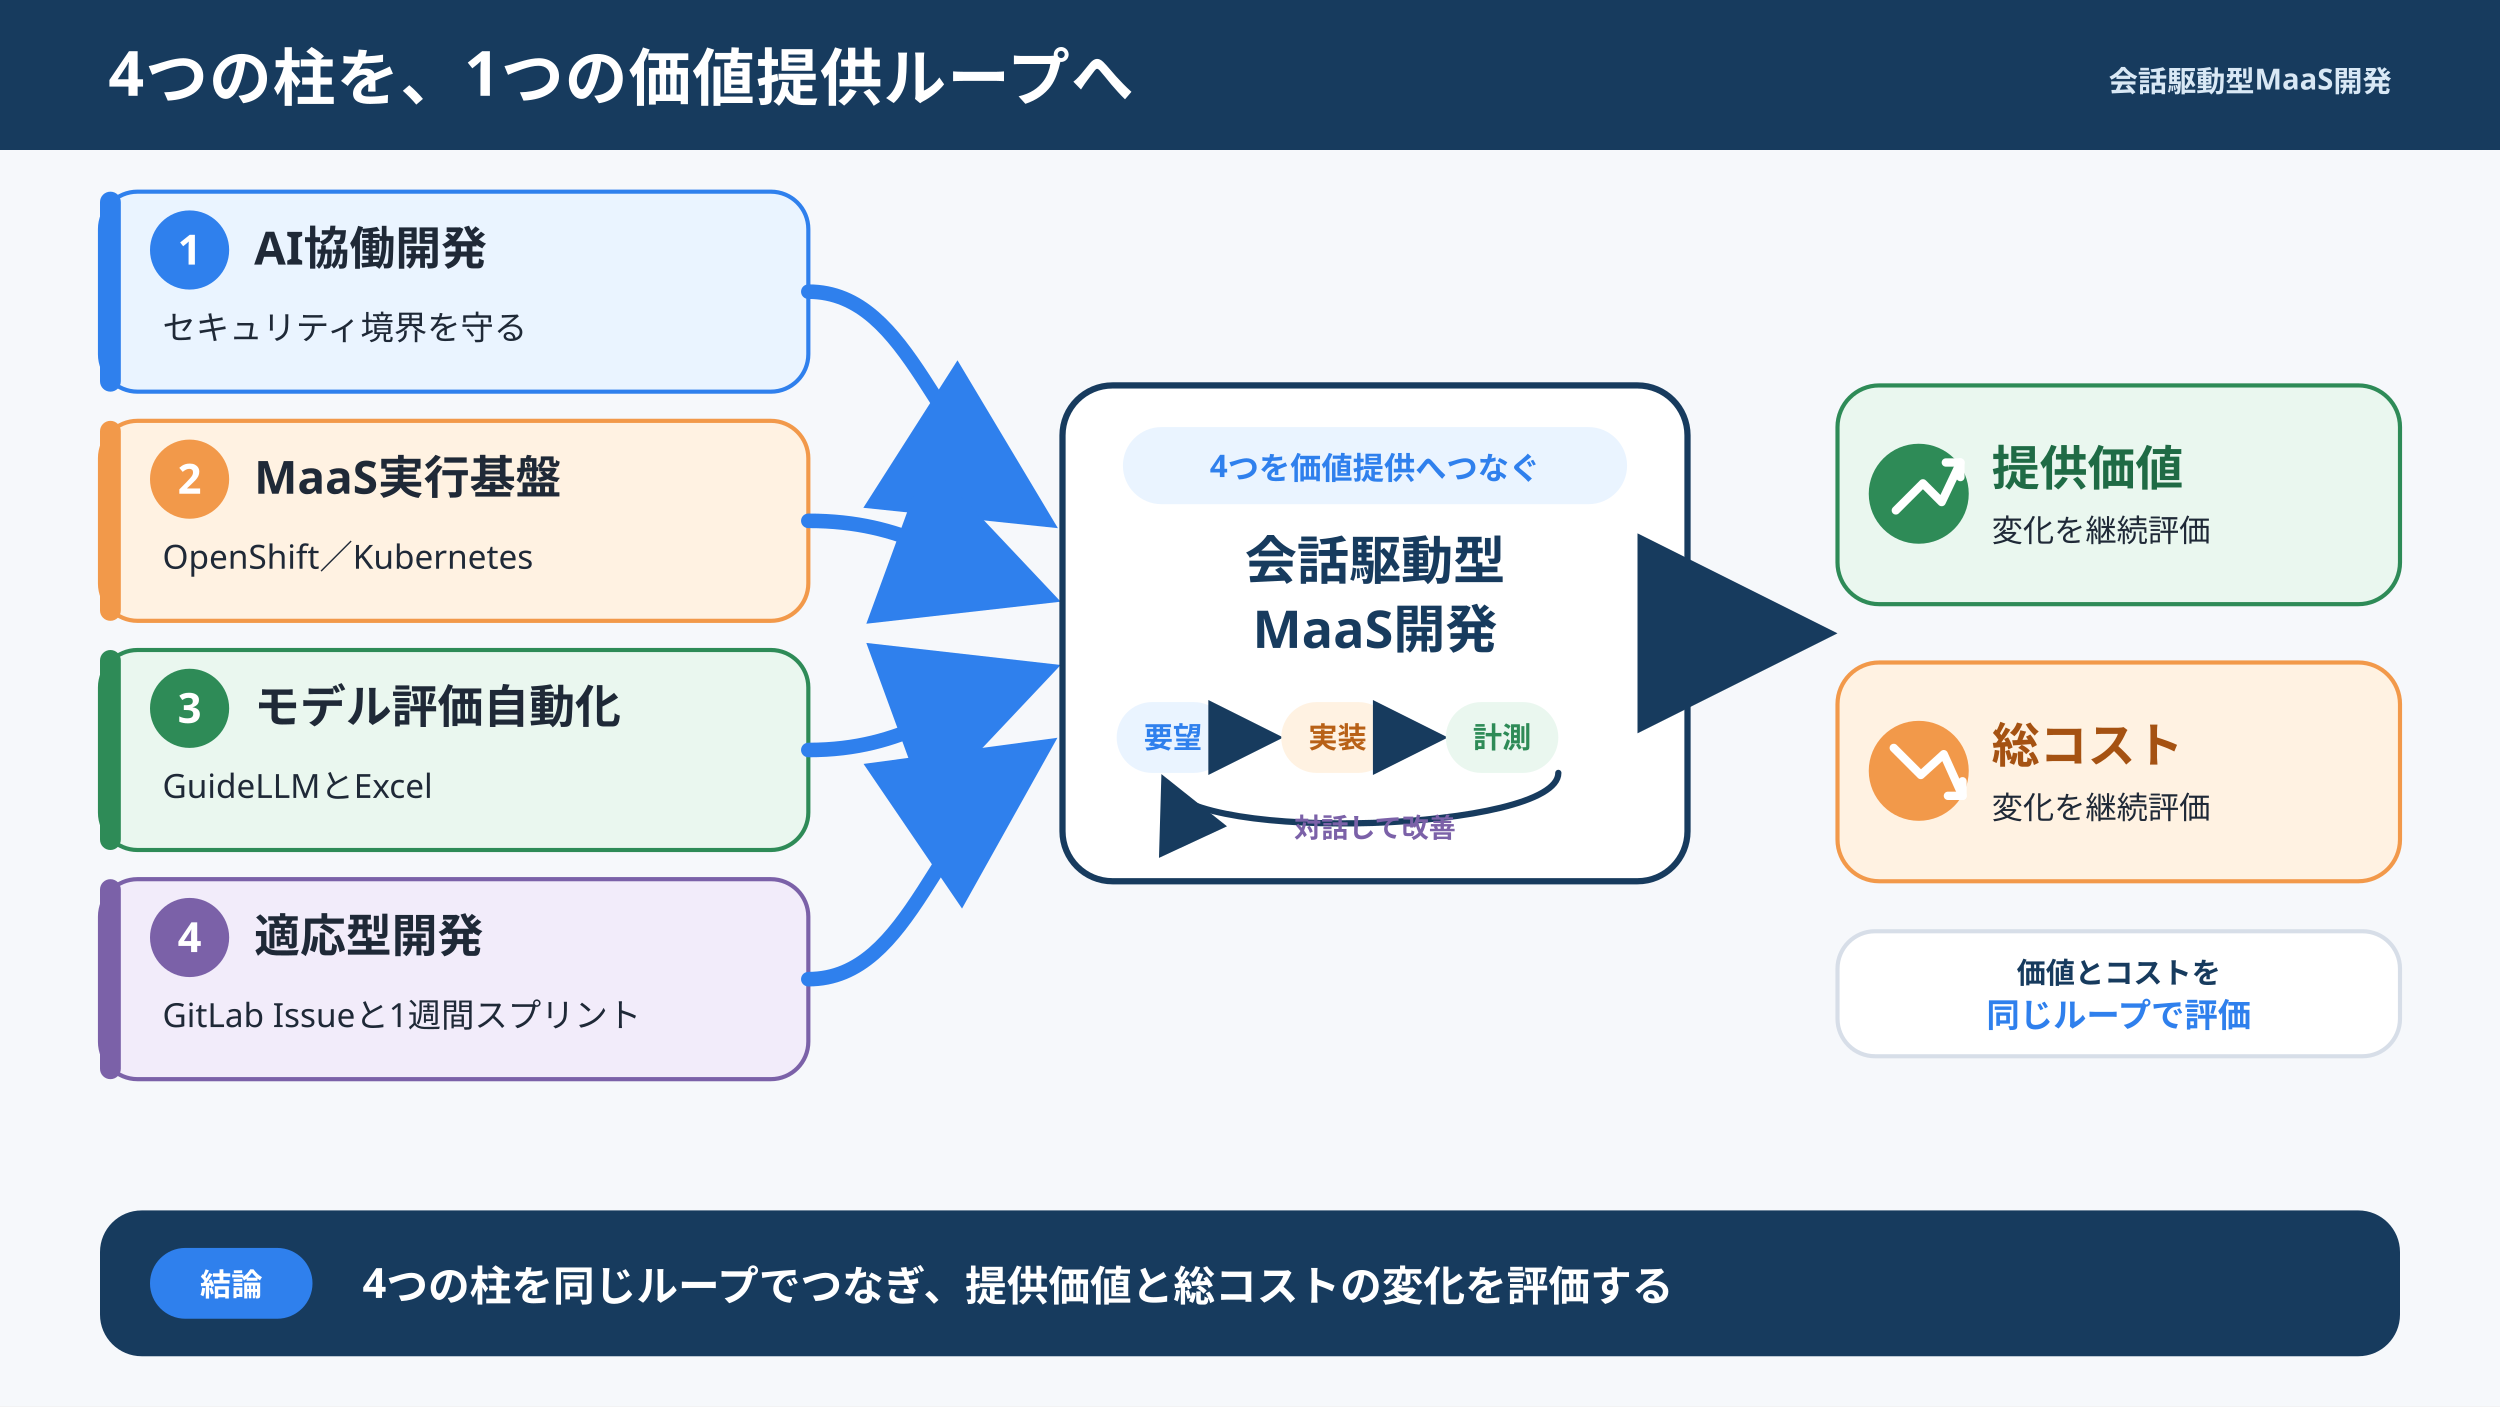
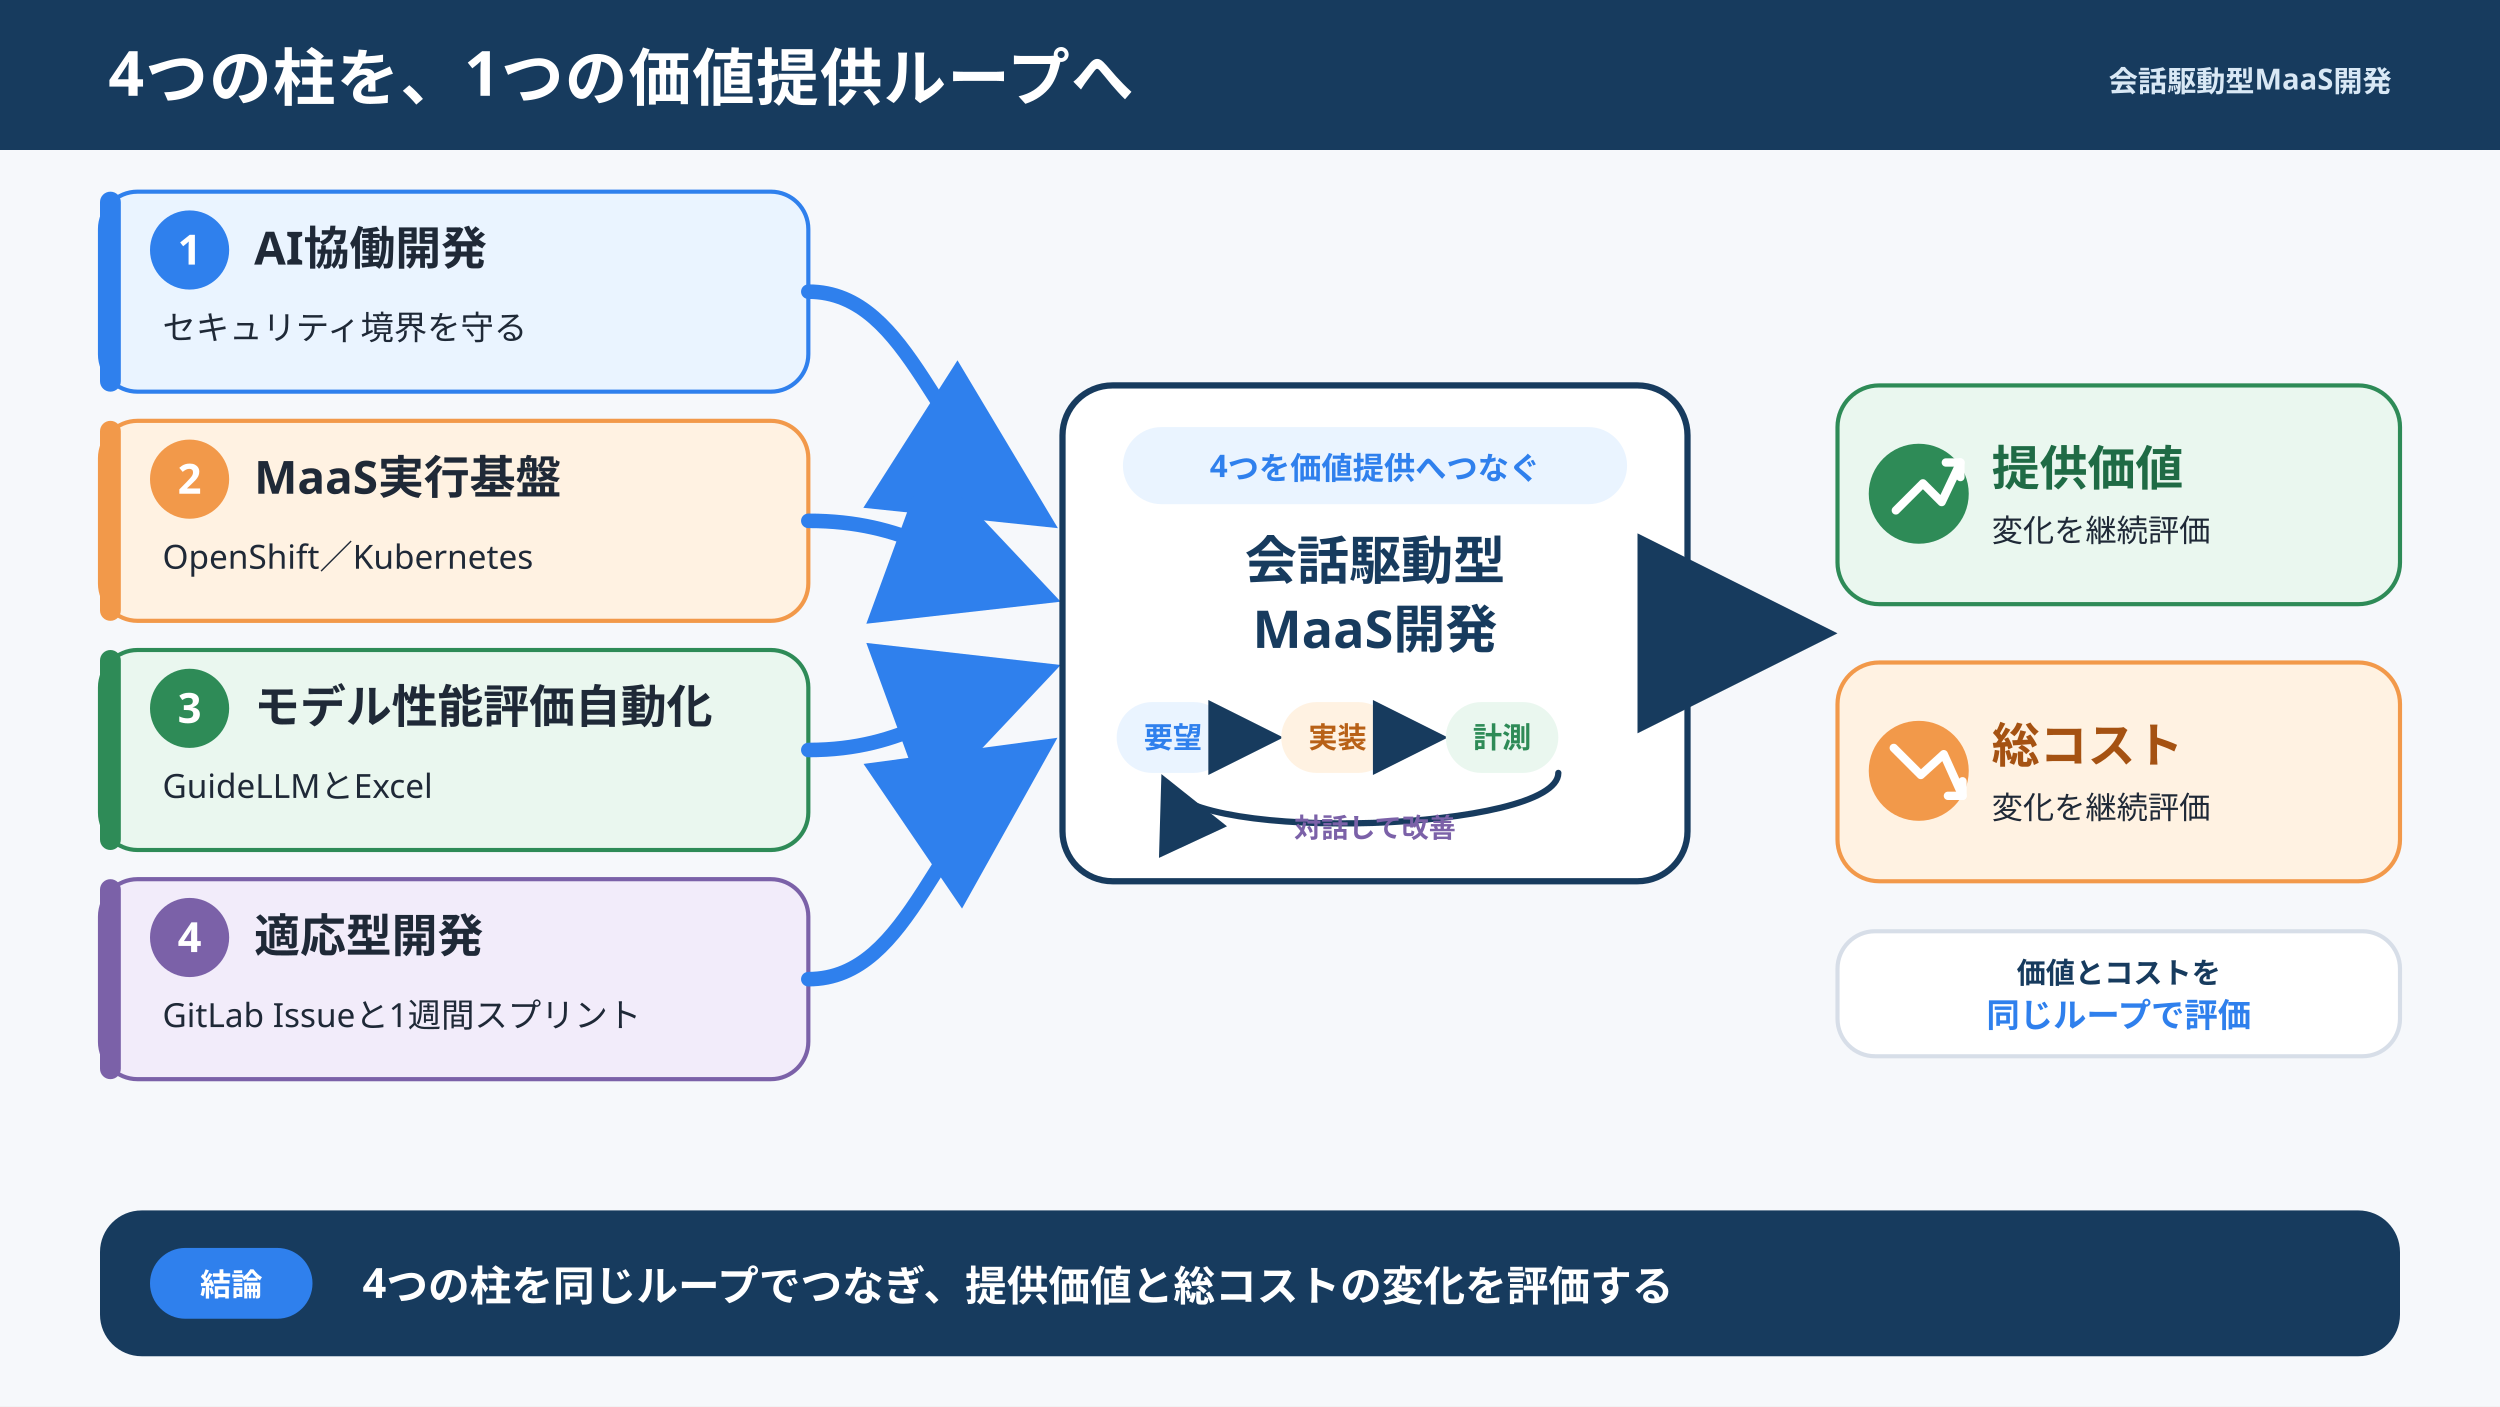
<svg xmlns="http://www.w3.org/2000/svg" width="1200" height="675" viewBox="0 0 1200 675" role="img" aria-labelledby="three-pillars-title three-pillars-desc">
  <defs>
    <marker id="arrow-blue" markerWidth="12" markerHeight="12" refX="10" refY="6" orient="auto" markerUnits="strokeWidth">
      <path d="M0,0 L12,6 L0,12 Z" fill="#2F80ED" />
    </marker>
    <marker id="arrow-navy" markerWidth="12" markerHeight="12" refX="10" refY="6" orient="auto" markerUnits="strokeWidth">
      <path d="M0,0 L12,6 L0,12 Z" fill="#173B5E" />
    </marker>
    <style>
      text {
        font-family: "Noto Sans JP", "Yu Gothic", sans-serif;
      }
      .header {
        font-size: 30px;
        font-weight: 700;
        fill: #FFFFFF;
        letter-spacing: 0.02em;
      }
      .card-title {
        font-size: 22px;
        font-weight: 700;
        fill: #1F2937;
      }
      .card-body {
        font-size: 16px;
        font-weight: 500;
        fill: #1F2937;
      }
      .small-label {
        font-size: 14px;
        font-weight: 700;
      }
      .center-title {
        font-size: 25px;
        font-weight: 700;
        fill: #173B5E;
      }
      .result-title {
        font-size: 23px;
        font-weight: 700;
      }
      .result-note {
        font-size: 15px;
        font-weight: 500;
        fill: #1F2937;
      }
      .conclusion {
        font-size: 20px;
        font-weight: 700;
        fill: #FFFFFF;
      }
    </style>
  </defs>
  <rect width="1200" height="675" fill="#F6F8FB" />
  <rect x="0" y="0" width="1200" height="72" fill="#173B5E" />
  <text class="header" x="52" y="46">4つの柱を、1つの価値提供ループへ</text>
  <text x="1148" y="44" text-anchor="end" font-size="14" font-weight="600" fill="#D9E8F5">会話駆動型MaaS開発</text>
  <rect x="48" y="92" width="340" height="96" rx="18" fill="#EAF4FF" stroke="#2F80ED" stroke-width="2" />
  <rect x="48" y="92" width="10" height="96" rx="5" fill="#2F80ED" />
  <circle cx="91" cy="120" r="19" fill="#2F80ED" />
  <text x="91" y="127" text-anchor="middle" font-size="20" font-weight="700" fill="#FFFFFF">1</text>
  <text class="card-title" x="122" y="127">AI協働開発</text>
  <text class="card-body" x="78" y="163">セキュリティ境界を守る</text>
  <rect x="48" y="202" width="340" height="96" rx="18" fill="#FFF2E2" stroke="#F2994A" stroke-width="2" />
  <rect x="48" y="202" width="10" height="96" rx="5" fill="#F2994A" />
  <circle cx="91" cy="230" r="19" fill="#F2994A" />
  <text x="91" y="237" text-anchor="middle" font-size="20" font-weight="700" fill="#FFFFFF">2</text>
  <text class="card-title" x="122" y="237">MaaS実行基盤</text>
  <text class="card-body" x="78" y="273">OpenShift／Kubernetes</text>
  <rect x="48" y="312" width="340" height="96" rx="18" fill="#EAF7EF" stroke="#2E8B57" stroke-width="2" />
  <rect x="48" y="312" width="10" height="96" rx="5" fill="#2E8B57" />
  <circle cx="91" cy="340" r="19" fill="#2E8B57" />
  <text x="91" y="347" text-anchor="middle" font-size="20" font-weight="700" fill="#FFFFFF">3</text>
-   <text class="card-title" x="122" y="347">モデル評価自動化</text>
+   <text class="card-title" x="122" y="347">モデル性能評価自動化</text>
  <text class="card-body" x="78" y="383">GuideLLMとExcel</text>
  <rect x="48" y="422" width="340" height="96" rx="18" fill="#F2ECFA" stroke="#7B61A8" stroke-width="2" />
  <rect x="48" y="422" width="10" height="96" rx="5" fill="#7B61A8" />
  <circle cx="91" cy="450" r="19" fill="#7B61A8" />
  <text x="91" y="457" text-anchor="middle" font-size="20" font-weight="700" fill="#FFFFFF">4</text>
  <text class="card-title" x="122" y="457">適応型開発</text>
  <text class="card-body" x="78" y="493">GitLab Issueと1週間スプリント</text>
  <path d="M388 140 C438 140, 449 216, 496 246" fill="none" stroke="#2F80ED" stroke-width="7" stroke-linecap="round" marker-end="url(#arrow-blue)" />
  <path d="M388 250 C435 250, 455 269, 496 284" fill="none" stroke="#2F80ED" stroke-width="7" stroke-linecap="round" marker-end="url(#arrow-blue)" />
  <path d="M388 360 C435 360, 455 339, 496 324" fill="none" stroke="#2F80ED" stroke-width="7" stroke-linecap="round" marker-end="url(#arrow-blue)" />
  <path d="M388 470 C438 470, 449 394, 496 362" fill="none" stroke="#2F80ED" stroke-width="7" stroke-linecap="round" marker-end="url(#arrow-blue)" />
  <rect x="510" y="185" width="300" height="238" rx="24" fill="#FFFFFF" stroke="#173B5E" stroke-width="3" />
  <rect x="539" y="205" width="242" height="37" rx="18.5" fill="#EAF4FF" />
  <text x="660" y="229" text-anchor="middle" font-size="15" font-weight="700" fill="#2F80ED">4つを価値提供へつなぐ</text>
  <text class="center-title" x="660" y="278" text-anchor="middle">会話駆動型</text>
  <text class="center-title" x="660" y="311" text-anchor="middle">MaaS開発</text>
  <rect x="536" y="337" width="54" height="34" rx="17" fill="#EAF4FF" />
  <text class="small-label" x="563" y="359" text-anchor="middle" fill="#2F80ED">要望</text>
  <path d="M592 354 L610 354" stroke="#173B5E" stroke-width="3" stroke-linecap="round" marker-end="url(#arrow-navy)" />
  <rect x="615" y="337" width="54" height="34" rx="17" fill="#FFF2E2" />
  <text class="small-label" x="642" y="359" text-anchor="middle" fill="#B86117">実装</text>
  <path d="M671 354 L689 354" stroke="#173B5E" stroke-width="3" stroke-linecap="round" marker-end="url(#arrow-navy)" />
  <rect x="694" y="337" width="54" height="34" rx="17" fill="#EAF7EF" />
  <text class="small-label" x="721" y="359" text-anchor="middle" fill="#2E8B57">計測</text>
  <path d="M748 371 C748 399, 573 405, 560 377" fill="none" stroke="#173B5E" stroke-width="3" stroke-linecap="round" marker-end="url(#arrow-navy)" />
  <text x="660" y="402" text-anchor="middle" font-size="13" font-weight="700" fill="#7B61A8">対話して改善</text>
  <path d="M810 304 L866 304" fill="none" stroke="#173B5E" stroke-width="8" stroke-linecap="round" marker-end="url(#arrow-navy)" />
  <rect x="882" y="185" width="270" height="105" rx="20" fill="#EAF7EF" stroke="#2E8B57" stroke-width="2" />
  <circle cx="921" cy="237" r="24" fill="#2E8B57" />
  <path d="M910 245 L923 232 L932 241 L941 222" fill="none" stroke="#FFFFFF" stroke-width="4" stroke-linecap="round" stroke-linejoin="round" />
  <path d="M934 222 H941 V229" fill="none" stroke="#FFFFFF" stroke-width="4" stroke-linecap="round" stroke-linejoin="round" />
  <text class="result-title" x="956" y="233" fill="#1F6B45">提供価値</text>
  <text class="result-note" x="956" y="260">変化を継続評価</text>
  <rect x="882" y="318" width="270" height="105" rx="20" fill="#FFF2E2" stroke="#F2994A" stroke-width="2" />
  <circle cx="921" cy="370" r="24" fill="#F2994A" />
  <path d="M909 359 L922 372 L933 362 L942 382" fill="none" stroke="#FFFFFF" stroke-width="4" stroke-linecap="round" stroke-linejoin="round" />
  <path d="M935 382 H942 V375" fill="none" stroke="#FFFFFF" stroke-width="4" stroke-linecap="round" stroke-linejoin="round" />
  <text class="result-title" x="956" y="366" fill="#A55212">総コスト</text>
  <text class="result-note" x="956" y="393">変化を継続評価</text>
  <rect x="882" y="447" width="270" height="60" rx="18" fill="#FFFFFF" stroke="#D7DEE8" stroke-width="2" />
  <text x="1017" y="472" text-anchor="middle" font-size="14" font-weight="700" fill="#173B5E">価値とコストを</text>
  <text x="1017" y="493" text-anchor="middle" font-size="16" font-weight="700" fill="#2F80ED">同じループで評価</text>
  <rect x="48" y="581" width="1104" height="70" rx="20" fill="#173B5E" />
  <rect x="72" y="599" width="78" height="34" rx="17" fill="#2F80ED" />
  <text x="111" y="622" text-anchor="middle" font-size="15" font-weight="700" fill="#FFFFFF">結論</text>
  <text class="conclusion" x="174" y="623">4つの柱を同じループでつなぎ、提供価値と総コストの変化を評価する</text>
</svg>
